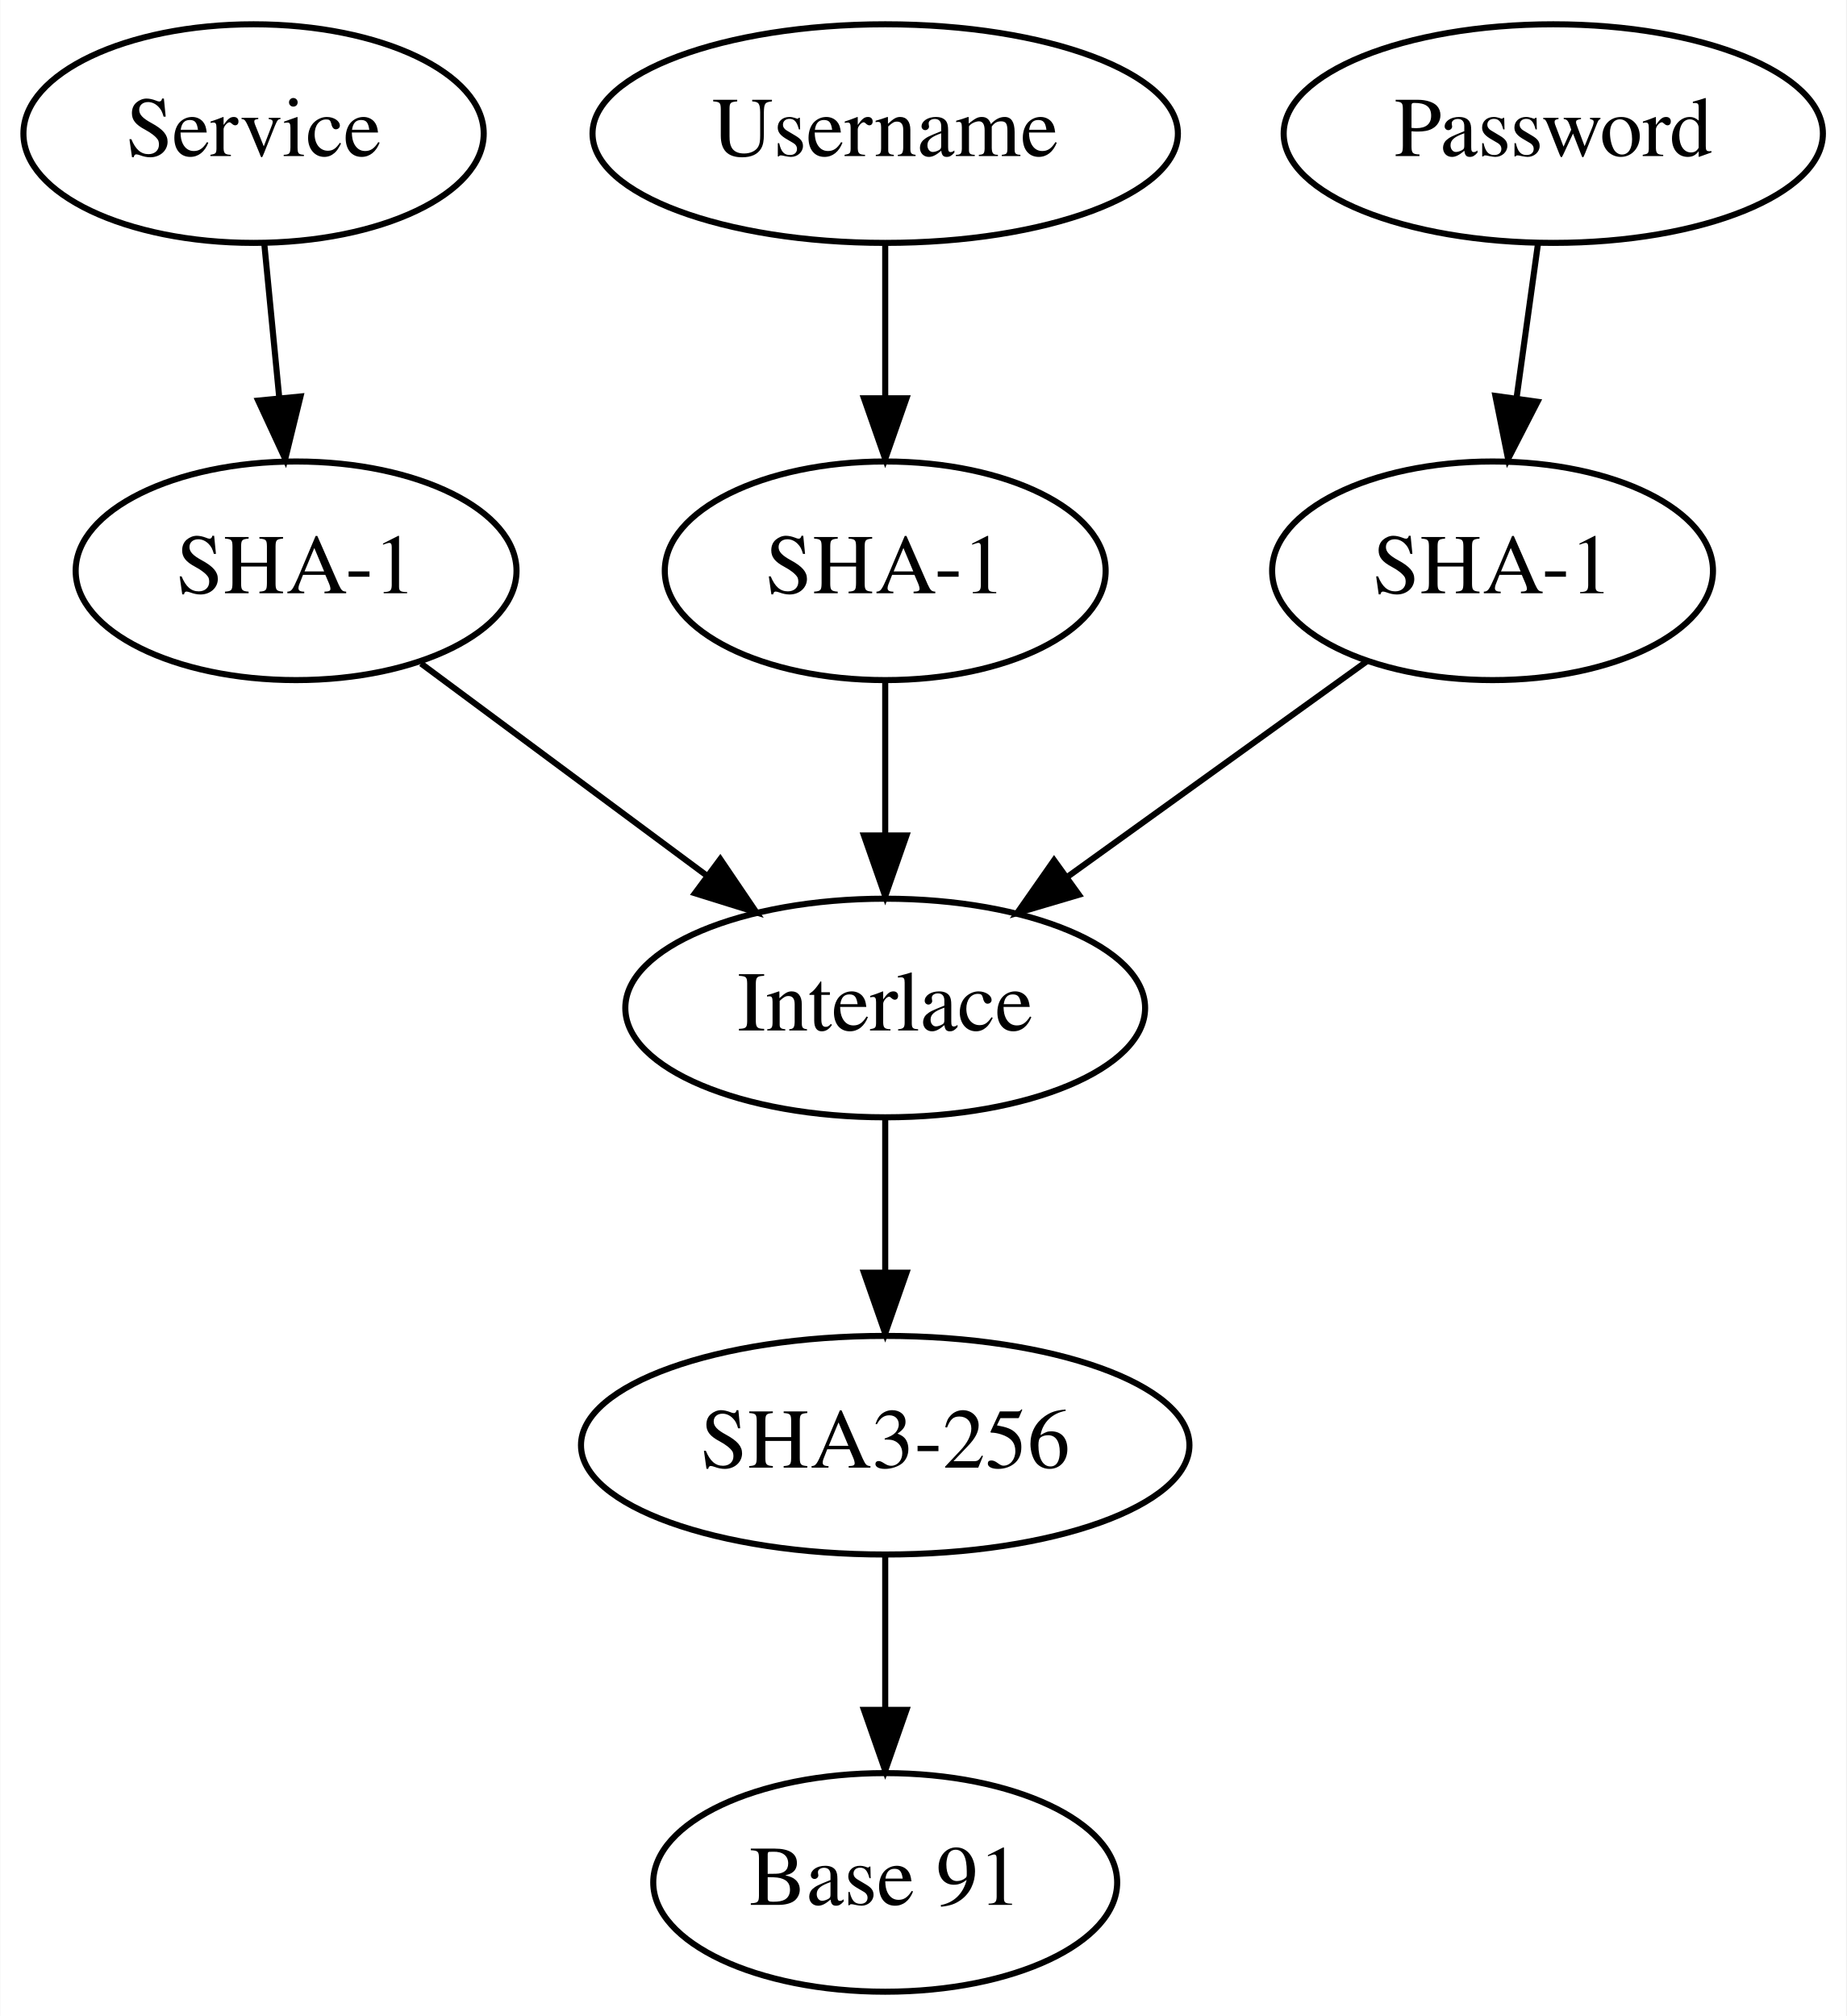
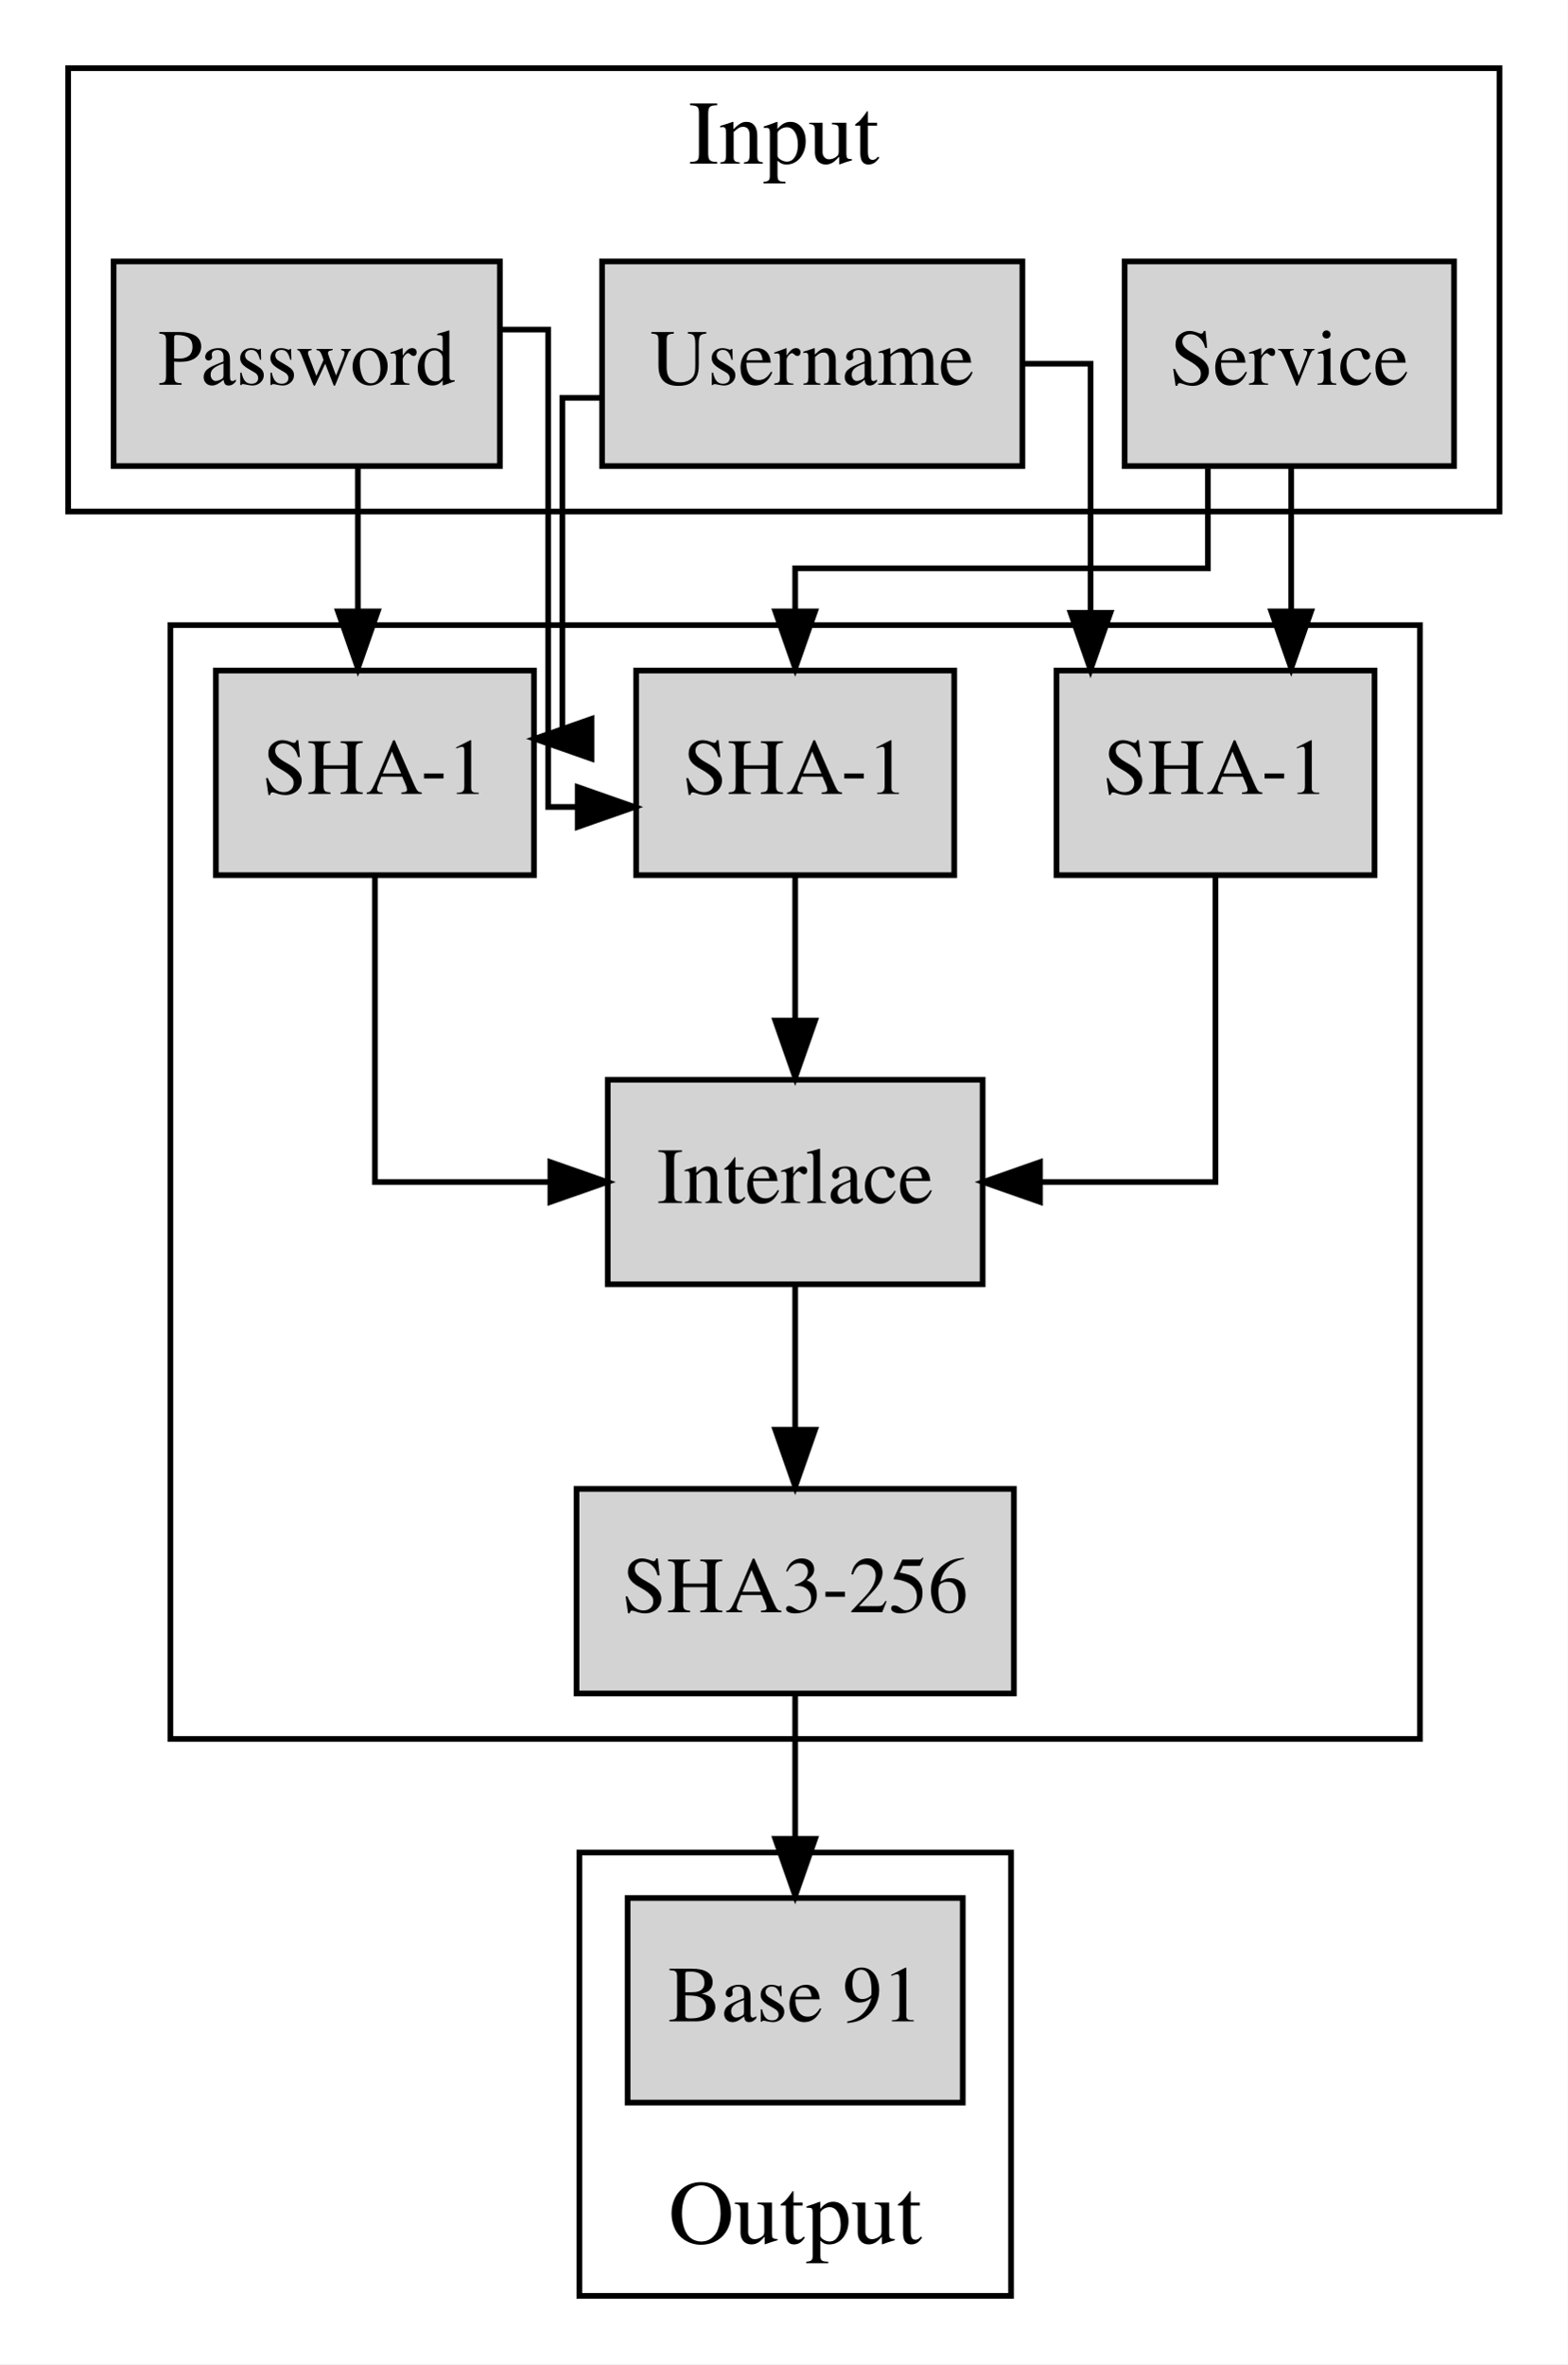
- <svg xmlns="http://www.w3.org/2000/svg" width="304pt" height="332pt" viewBox="0.00 0.00 303.89 332.00">
-   <g id="graph0" class="graph" transform="scale(1 1) rotate(0) translate(4 328)">
-     <polygon fill="#ffffff" stroke="transparent" points="-4,4 -4,-328 299.893,-328 299.893,4 -4,4" />
+ <svg xmlns="http://www.w3.org/2000/svg" width="276pt" height="416pt" viewBox="0.00 0.00 276.00 416.00">
+   <g id="graph0" class="graph" transform="scale(1 1) rotate(0) translate(4 412)">
+     <polygon fill="#ffffff" stroke="transparent" points="-4,4 -4,-412 272,-412 272,4 -4,4" />
+     <g id="clust1" class="cluster">
+       <polygon fill="none" stroke="#000000" points="8,-322 8,-400 260,-400 260,-322 8,-322" />
+       <text text-anchor="middle" x="134" y="-383.2" font-family="Times,serif" font-size="16.00" fill="#000000">Input</text>
+     </g>
+     <g id="clust2" class="cluster">
+       <polygon fill="none" stroke="#000000" points="26,-106 26,-302 246,-302 246,-106 26,-106" />
+     </g>
+     <g id="clust6" class="cluster">
+       <polygon fill="none" stroke="#000000" points="98,-8 98,-86 174,-86 174,-8 98,-8" />
+       <text text-anchor="middle" x="136" y="-17.2" font-family="Times,serif" font-size="16.00" fill="#000000">Output</text>
+     </g>
    <g id="node1" class="node">
-       <ellipse fill="none" stroke="#000000" cx="37.697" cy="-306" rx="37.894" ry="18" />
-       <text text-anchor="middle" x="37.697" y="-302.3" font-family="Times,serif" font-size="14.00" fill="#000000">Service</text>
+       <polygon fill="#d3d3d3" stroke="#000000" points="252,-366 194,-366 194,-330 252,-330 252,-366" />
+       <text text-anchor="middle" x="223" y="-344.3" font-family="Times,serif" font-size="14.00" fill="#000000">Service</text>
    </g>
    <g id="node4" class="node">
-       <ellipse fill="none" stroke="#000000" cx="44.697" cy="-234" rx="36.294" ry="18" />
-       <text text-anchor="middle" x="44.697" y="-230.3" font-family="Times,serif" font-size="14.00" fill="#000000">SHA-1</text>
+       <polygon fill="#d3d3d3" stroke="#000000" points="164,-294 108,-294 108,-258 164,-258 164,-294" />
+       <text text-anchor="middle" x="136" y="-272.3" font-family="Times,serif" font-size="14.00" fill="#000000">SHA-1</text>
    </g>
    <g id="edge1" class="edge">
-       <path fill="none" stroke="#000000" d="M39.463,-287.831C40.212,-280.131 41.102,-270.974 41.934,-262.417" />
-       <polygon fill="#000000" stroke="#000000" points="45.422,-262.705 42.907,-252.413 38.455,-262.028 45.422,-262.705" />
+       <path fill="none" stroke="#000000" d="M208.667,-329.578C208.667,-320.721 208.667,-312 208.667,-312 208.667,-312 136,-312 136,-312 136,-312 136,-304.422 136,-304.422" />
+       <polygon fill="#000000" stroke="#000000" points="139.5,-304.422 136,-294.422 132.5,-304.422 139.5,-304.422" />
+     </g>
+     <g id="node5" class="node">
+       <polygon fill="#d3d3d3" stroke="#000000" points="238,-294 182,-294 182,-258 238,-258 238,-294" />
+       <text text-anchor="middle" x="210" y="-272.3" font-family="Times,serif" font-size="14.00" fill="#000000">SHA-1</text>
+     </g>
+     <g id="edge2" class="edge">
+       <path fill="none" stroke="#000000" d="M223.333,-329.831C223.333,-329.831 223.333,-304.413 223.333,-304.413" />
+       <polygon fill="#000000" stroke="#000000" points="226.833,-304.413 223.333,-294.413 219.833,-304.413 226.833,-304.413" />
    </g>
    <g id="node2" class="node">
-       <ellipse fill="none" stroke="#000000" cx="141.697" cy="-306" rx="48.192" ry="18" />
-       <text text-anchor="middle" x="141.697" y="-302.3" font-family="Times,serif" font-size="14.00" fill="#000000">Username</text>
+       <polygon fill="#d3d3d3" stroke="#000000" points="176,-366 102,-366 102,-330 176,-330 176,-366" />
+       <text text-anchor="middle" x="139" y="-344.3" font-family="Times,serif" font-size="14.00" fill="#000000">Username</text>
    </g>
-     <g id="node5" class="node">
-       <ellipse fill="none" stroke="#000000" cx="141.697" cy="-234" rx="36.294" ry="18" />
-       <text text-anchor="middle" x="141.697" y="-230.3" font-family="Times,serif" font-size="14.00" fill="#000000">SHA-1</text>
+     <g id="edge3" class="edge">
+       <path fill="none" stroke="#000000" d="M176.138,-348C182.973,-348 188,-348 188,-348 188,-348 188,-304.169 188,-304.169" />
+       <polygon fill="#000000" stroke="#000000" points="191.5,-304.169 188,-294.169 184.5,-304.169 191.5,-304.169" />
    </g>
-     <g id="edge2" class="edge">
-       <path fill="none" stroke="#000000" d="M141.697,-287.831C141.697,-280.131 141.697,-270.974 141.697,-262.417" />
-       <polygon fill="#000000" stroke="#000000" points="145.197,-262.413 141.697,-252.413 138.197,-262.413 145.197,-262.413" />
+     <g id="node6" class="node">
+       <polygon fill="#d3d3d3" stroke="#000000" points="90,-294 34,-294 34,-258 90,-258 90,-294" />
+       <text text-anchor="middle" x="62" y="-272.3" font-family="Times,serif" font-size="14.00" fill="#000000">SHA-1</text>
+     </g>
+     <g id="edge4" class="edge">
+       <path fill="none" stroke="#000000" d="M101.875,-342C97.75,-342 95,-342 95,-342 95,-342 95,-282 95,-282 95,-282 94.513,-282 94.513,-282" />
+       <polygon fill="#000000" stroke="#000000" points="100.131,-278.5 90.131,-282 100.131,-285.5 100.131,-278.5" />
    </g>
    <g id="node3" class="node">
-       <ellipse fill="none" stroke="#000000" cx="251.697" cy="-306" rx="44.393" ry="18" />
-       <text text-anchor="middle" x="251.697" y="-302.3" font-family="Times,serif" font-size="14.00" fill="#000000">Password</text>
+       <polygon fill="#d3d3d3" stroke="#000000" points="84,-366 16,-366 16,-330 84,-330 84,-366" />
+       <text text-anchor="middle" x="50" y="-344.3" font-family="Times,serif" font-size="14.00" fill="#000000">Password</text>
    </g>
-     <g id="node6" class="node">
-       <ellipse fill="none" stroke="#000000" cx="241.697" cy="-234" rx="36.294" ry="18" />
-       <text text-anchor="middle" x="241.697" y="-230.3" font-family="Times,serif" font-size="14.00" fill="#000000">SHA-1</text>
+     <g id="edge5" class="edge">
+       <path fill="none" stroke="#000000" d="M84.306,-354C89.138,-354 92.5,-354 92.5,-354 92.5,-354 92.5,-270 92.5,-270 92.5,-270 97.714,-270 97.714,-270" />
+       <polygon fill="#000000" stroke="#000000" points="97.714,-273.5 107.714,-270 97.714,-266.5 97.714,-273.5" />
    </g>
-     <g id="edge3" class="edge">
-       <path fill="none" stroke="#000000" d="M249.173,-287.831C248.104,-280.131 246.832,-270.974 245.643,-262.417" />
-       <polygon fill="#000000" stroke="#000000" points="249.096,-261.837 244.254,-252.413 242.163,-262.8 249.096,-261.837" />
+     <g id="edge6" class="edge">
+       <path fill="none" stroke="#000000" d="M59,-329.831C59,-329.831 59,-304.413 59,-304.413" />
+       <polygon fill="#000000" stroke="#000000" points="62.5,-304.413 59,-294.413 55.5,-304.413 62.5,-304.413" />
    </g>
    <g id="node7" class="node">
-       <ellipse fill="none" stroke="#000000" cx="141.697" cy="-162" rx="42.793" ry="18" />
-       <text text-anchor="middle" x="141.697" y="-158.3" font-family="Times,serif" font-size="14.00" fill="#000000">Interlace</text>
+       <polygon fill="#d3d3d3" stroke="#000000" points="169,-222 103,-222 103,-186 169,-186 169,-222" />
+       <text text-anchor="middle" x="136" y="-200.3" font-family="Times,serif" font-size="14.00" fill="#000000">Interlace</text>
    </g>
-     <g id="edge4" class="edge">
-       <path fill="none" stroke="#000000" d="M65.268,-218.731C78.969,-208.56 97.182,-195.042 112.391,-183.752" />
-       <polygon fill="#000000" stroke="#000000" points="114.541,-186.516 120.484,-177.745 110.369,-180.895 114.541,-186.516" />
+     <g id="edge7" class="edge">
+       <path fill="none" stroke="#000000" d="M136,-257.831C136,-257.831 136,-232.413 136,-232.413" />
+       <polygon fill="#000000" stroke="#000000" points="139.5,-232.413 136,-222.413 132.5,-232.413 139.5,-232.413" />
    </g>
-     <g id="edge5" class="edge">
-       <path fill="none" stroke="#000000" d="M141.697,-215.831C141.697,-208.131 141.697,-198.974 141.697,-190.417" />
-       <polygon fill="#000000" stroke="#000000" points="145.197,-190.413 141.697,-180.413 138.197,-190.413 145.197,-190.413" />
+     <g id="edge8" class="edge">
+       <path fill="none" stroke="#000000" d="M210,-257.831C210,-236.502 210,-204 210,-204 210,-204 179.104,-204 179.104,-204" />
+       <polygon fill="#000000" stroke="#000000" points="179.104,-200.5 169.104,-204 179.104,-207.5 179.104,-200.5" />
    </g>
-     <g id="edge6" class="edge">
-       <path fill="none" stroke="#000000" d="M220.977,-219.082C206.785,-208.864 187.735,-195.148 171.866,-183.722" />
-       <polygon fill="#000000" stroke="#000000" points="173.588,-180.649 163.428,-177.647 169.498,-186.33 173.588,-180.649" />
+     <g id="edge9" class="edge">
+       <path fill="none" stroke="#000000" d="M62,-257.831C62,-236.502 62,-204 62,-204 62,-204 92.896,-204 92.896,-204" />
+       <polygon fill="#000000" stroke="#000000" points="92.896,-207.5 102.896,-204 92.896,-200.5 92.896,-207.5" />
    </g>
    <g id="node8" class="node">
-       <ellipse fill="none" stroke="#000000" cx="141.697" cy="-90" rx="50.091" ry="18" />
-       <text text-anchor="middle" x="141.697" y="-86.3" font-family="Times,serif" font-size="14.00" fill="#000000">SHA3-256</text>
+       <polygon fill="#d3d3d3" stroke="#000000" points="174.5,-150 97.5,-150 97.5,-114 174.5,-114 174.5,-150" />
+       <text text-anchor="middle" x="136" y="-128.3" font-family="Times,serif" font-size="14.00" fill="#000000">SHA3-256</text>
    </g>
-     <g id="edge7" class="edge">
-       <path fill="none" stroke="#000000" d="M141.697,-143.831C141.697,-136.131 141.697,-126.974 141.697,-118.417" />
-       <polygon fill="#000000" stroke="#000000" points="145.197,-118.413 141.697,-108.413 138.197,-118.413 145.197,-118.413" />
+     <g id="edge10" class="edge">
+       <path fill="none" stroke="#000000" d="M136,-185.831C136,-185.831 136,-160.413 136,-160.413" />
+       <polygon fill="#000000" stroke="#000000" points="139.5,-160.413 136,-150.413 132.5,-160.413 139.5,-160.413" />
    </g>
    <g id="node9" class="node">
-       <ellipse fill="none" stroke="#000000" cx="141.697" cy="-18" rx="38.194" ry="18" />
-       <text text-anchor="middle" x="141.697" y="-14.3" font-family="Times,serif" font-size="14.00" fill="#000000">Base 91</text>
+       <polygon fill="#d3d3d3" stroke="#000000" points="165.5,-78 106.5,-78 106.5,-42 165.5,-42 165.5,-78" />
+       <text text-anchor="middle" x="136" y="-56.3" font-family="Times,serif" font-size="14.00" fill="#000000">Base 91</text>
    </g>
-     <g id="edge8" class="edge">
-       <path fill="none" stroke="#000000" d="M141.697,-71.831C141.697,-64.131 141.697,-54.974 141.697,-46.417" />
-       <polygon fill="#000000" stroke="#000000" points="145.197,-46.413 141.697,-36.413 138.197,-46.413 145.197,-46.413" />
+     <g id="edge11" class="edge">
+       <path fill="none" stroke="#000000" d="M136,-113.831C136,-113.831 136,-88.413 136,-88.413" />
+       <polygon fill="#000000" stroke="#000000" points="139.5,-88.413 136,-78.413 132.5,-88.413 139.5,-88.413" />
    </g>
  </g>
</svg>
